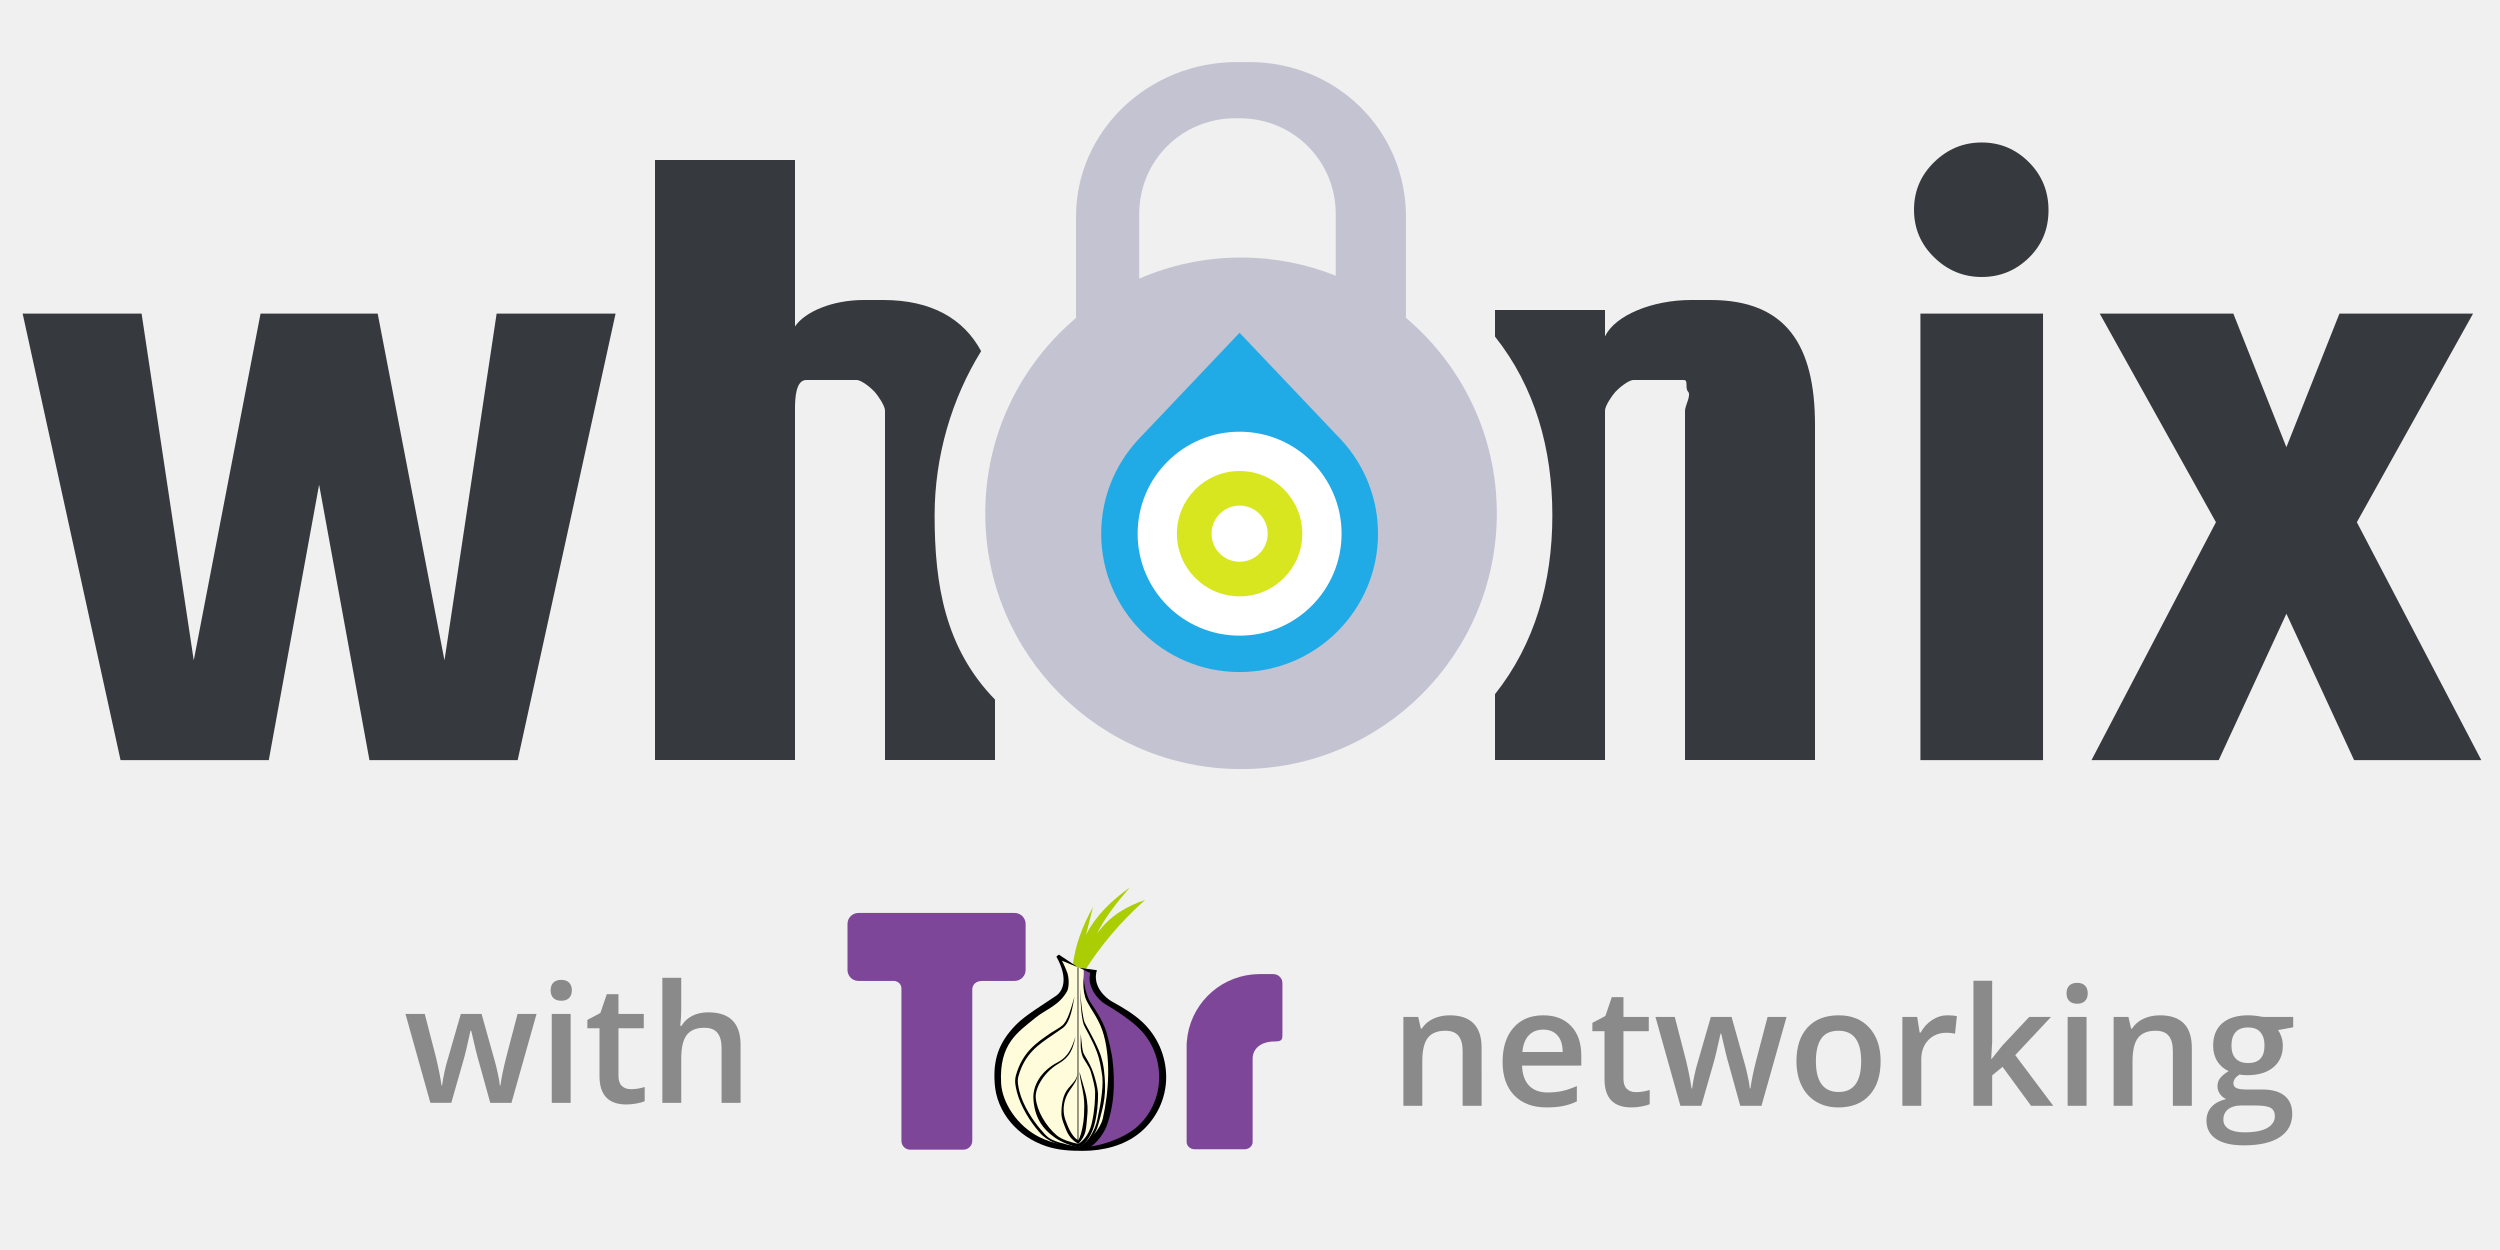
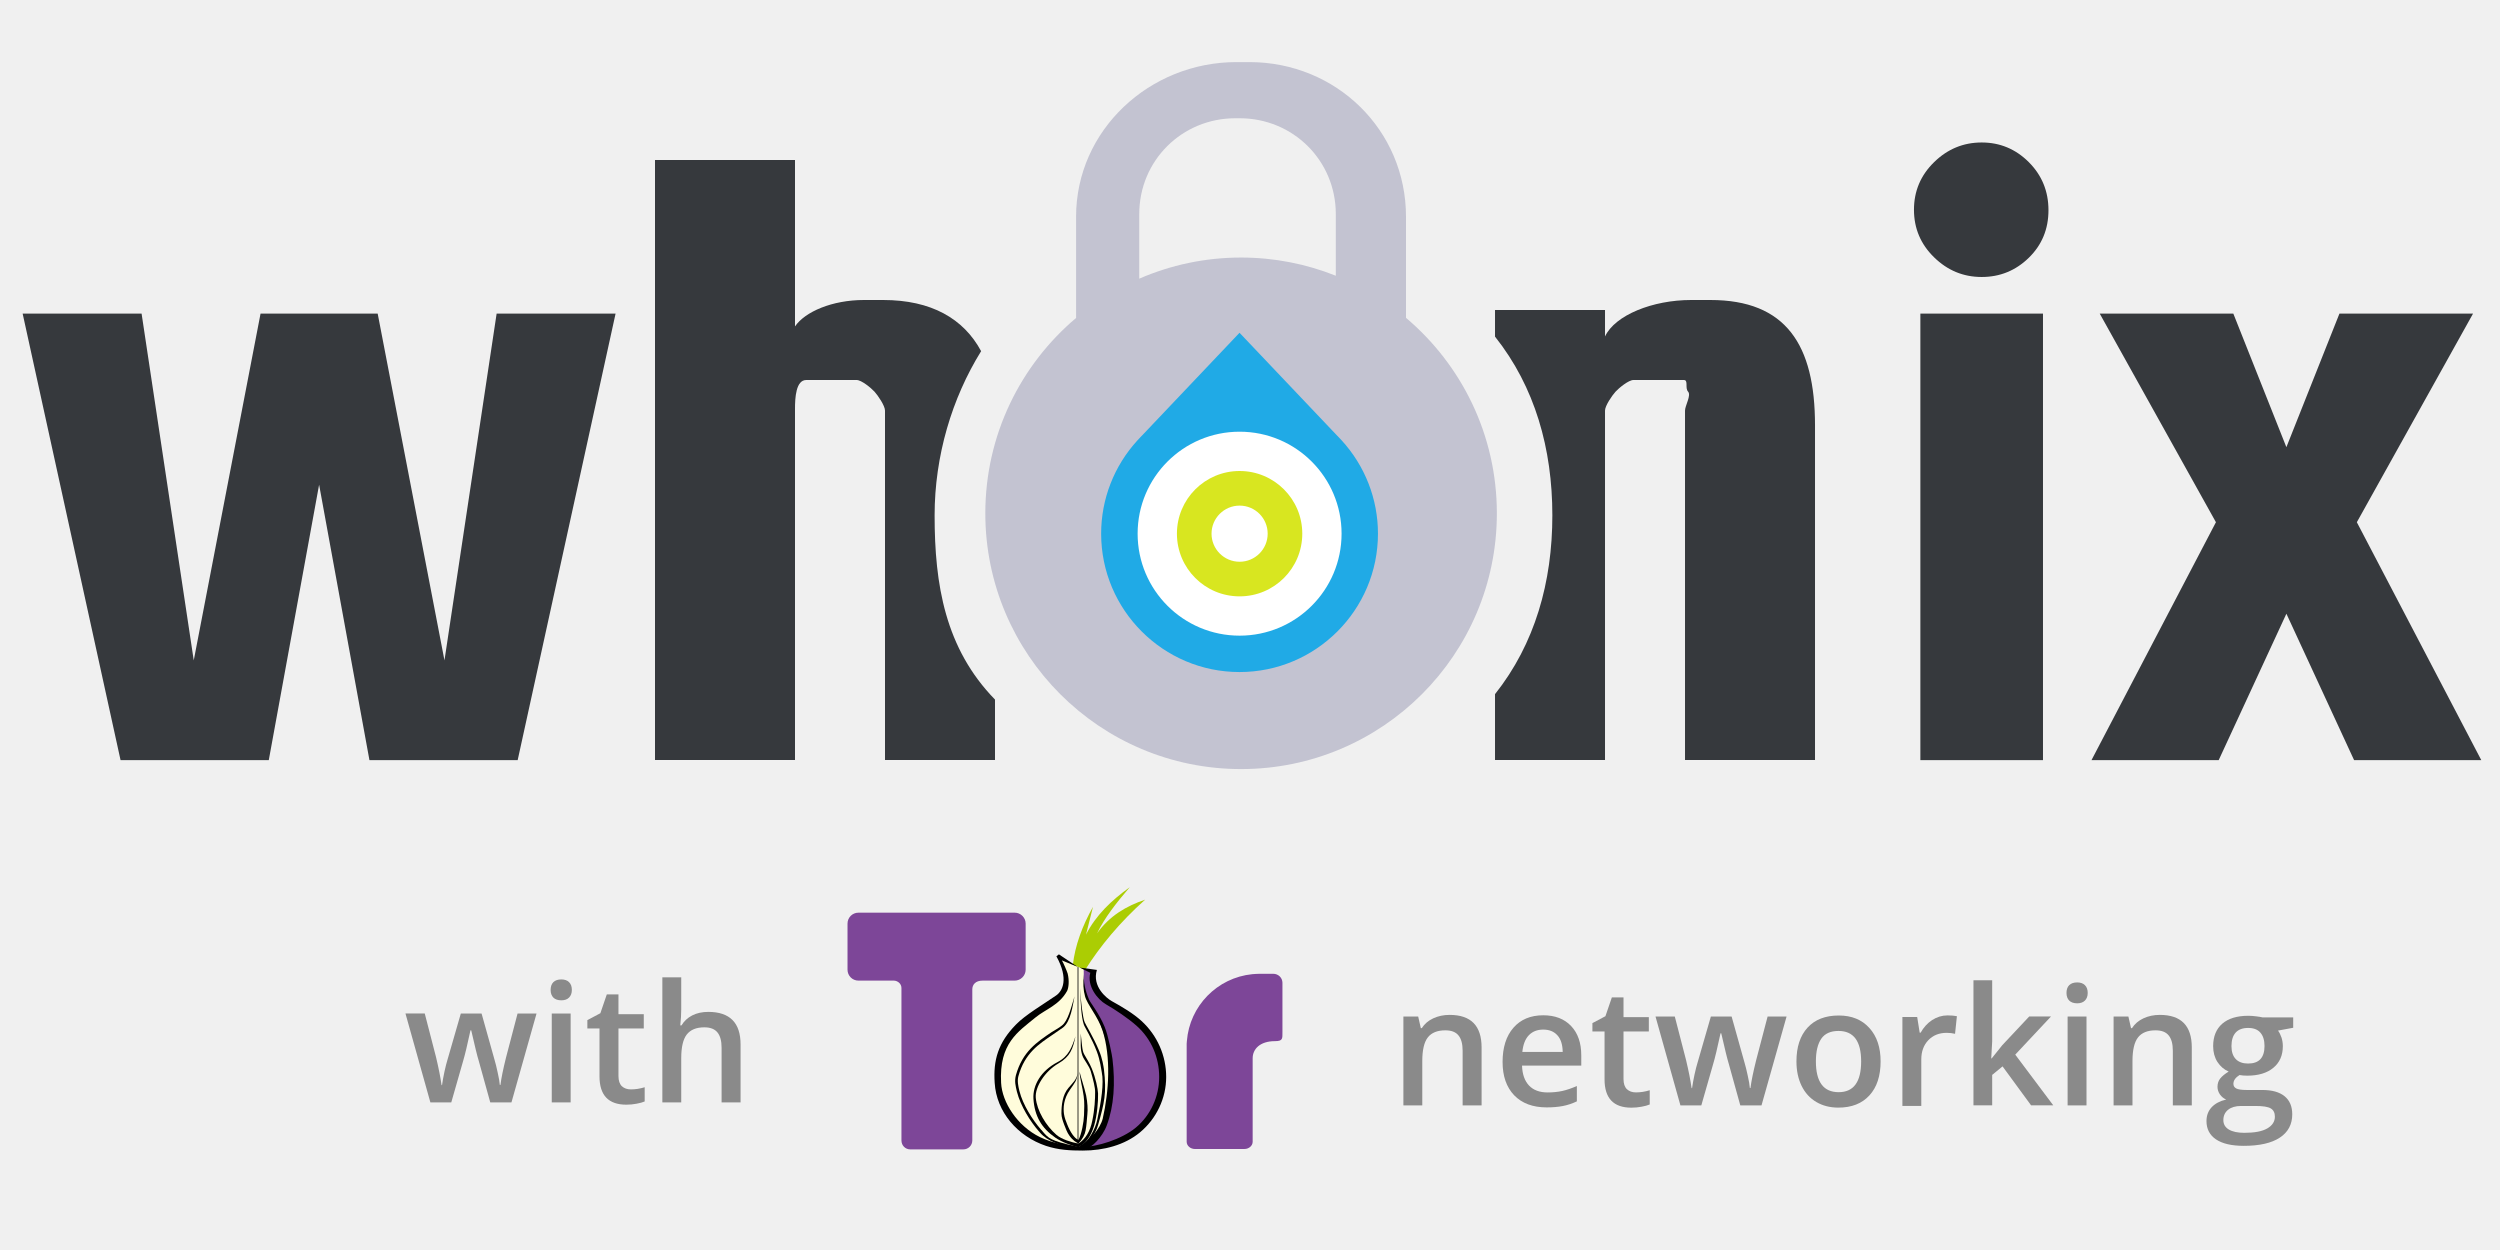
- <svg xmlns="http://www.w3.org/2000/svg" version="1.1" x="0px" y="0px" width="250px" height="125px" viewBox="0 0 250 125" enable-background="new 0 0 250 125" xml:space="preserve">
-   <g id="_x32_">
-     <g id="layer1" transform="translate(0,-927.3622)">
-       <g id="g6999" transform="matrix(0.4015656,0,0,0.4015656,-20.84986,1191.83)">
-         <g id="layer3" transform="matrix(0.3549554,0,0,0.3549554,230.211,-460.3734)">
-           <g id="layer5">
-             <path id="path2554-7" fill="#ABCD03" d="M264.512,77.979l-4.917,19.529       c6.965-13.793,18.027-24.172,30.729-33.323c-9.287,10.789-17.754,21.579-22.944,32.368       c8.741-12.292,20.486-19.12,33.733-23.627c-17.618,15.706-31.602,32.559-42.255,49.494l-8.467-3.687       C251.892,105.212,257,91.364,264.512,77.979z" />
-             <path id="path2534" fill="#FFFCDB" d="M241.901,115.143l16.116,6.686       c0,4.098-0.333,16.597,2.229,20.284c26.803,34.519,22.293,103.713-5.43,105.488c-42.217,0-58.317-28.679-58.317-55.038       c0-24.037,28.816-40.016,46.025-54.219C246.894,134.52,246.136,126.069,241.901,115.143z" />
-             <path id="path2536" fill="#7D4698" d="M258.021,121.588l5.808,2.963       c-0.546,3.823,0.273,12.292,4.096,14.476c16.936,10.516,32.914,21.988,39.197,33.46c22.398,40.426-15.706,77.846-48.62,74.295       c17.891-13.248,23.081-40.425,16.389-70.062c-2.731-11.609-6.966-22.125-14.478-34.007       C257.159,136.881,258.295,129.647,258.021,121.588z" />
-           </g>
-           <g id="layer4">
-             <path id="path2538" d="M255.225,120.59l12.018,1.639       c-3.551,11.745,6.966,19.939,10.38,21.852c7.648,4.234,15.023,8.604,20.896,13.93c11.063,10.106,17.345,24.31,17.345,39.333       c0,14.886-6.829,29.226-18.301,38.786c-10.789,9.014-25.675,12.838-40.152,12.838c-9.014,0-17.072-0.409-25.812-3.278       c-19.939-6.692-34.826-23.763-36.055-44.25c-1.093-15.979,2.458-28.134,14.887-40.835c6.418-6.692,19.393-14.34,28.271-20.486       c4.371-3.005,9.014-11.473,0.136-27.451l1.776-1.366l13.157,8.812l-11.108-4.578c0.956,1.366,3.551,7.512,4.098,9.287       c1.229,5.053,0.683,9.971-0.41,12.155c-5.599,10.107-15.159,12.838-22.124,18.574c-12.292,10.106-25.676,18.164-24.174,45.888       c0.683,13.657,11.336,30.319,27.314,38.104c9.014,4.371,19.394,6.146,29.91,6.692c9.423,0.41,27.451-5.19,37.284-13.384       c10.516-8.74,16.389-21.988,16.389-35.508c0-13.658-5.463-26.632-15.706-35.783c-5.873-5.326-15.569-11.745-21.578-15.16       c-6.009-3.414-13.521-12.974-11.063-22.124L255.225,120.59z" />
-             <path id="path2540" d="M251.538,140.803c-1.229,6.283-2.595,17.618-8.058,21.852       c-2.322,1.638-4.644,3.278-7.102,4.916c-9.833,6.693-19.667,12.974-24.173,29.09c-0.956,3.415-0.136,7.102,0.684,10.516       c2.458,9.833,9.423,20.486,14.886,26.769c0,0.273,1.093,0.956,1.093,1.229c4.507,5.327,5.873,6.829,22.944,10.652l-0.41,1.913       c-10.243-2.731-18.71-5.189-24.037-11.336c0-0.136-0.956-1.093-0.956-1.093c-5.736-6.556-12.702-17.481-15.296-27.724       c-0.956-4.098-1.775-7.238-0.683-11.473c4.643-16.661,14.75-23.217,24.993-30.182c2.322-1.502,5.053-2.869,7.238-4.644       C246.894,158.148,249.215,148.587,251.538,140.803z" />
-             <path id="path2542" d="M255.906,166.751c0.137,7.102-0.556,10.665,1.219,15.719       c1.092,3.004,4.782,7.102,5.875,11.063c1.502,5.327,3.138,11.199,3,14.75c0,4.098-0.256,11.742-2.031,19.937       c-1.354,6.771-4.473,12.582-9.719,15.875c-5.373-1.106-11.682-2.995-15.406-6.188c-7.238-6.282-13.649-16.787-14.469-25.938       c-0.682-7.511,6.273-18.589,15.969-24.188c8.194-4.78,10.1-10.228,11.875-18.969c-2.458,7.648-4.766,14.059-12.688,18.156       c-11.472,6.009-17.359,16.096-16.813,25.656c0.819,12.291,5.742,20.62,15.438,27.313c4.097,2.868,11.751,5.899,16.531,6.719       v-0.625c3.625-0.679,8.318-6.633,10.656-14.688c2.049-7.238,2.857-16.502,2.719-22.375c-0.137-3.414-1.643-10.808-4.375-17.5       c-1.502-3.687-3.81-7.374-5.313-9.969C256.737,178.904,256.726,173.306,255.906,166.751z" />
-             <path id="path2544" d="M255.093,193.532c0.136,4.78,2.056,10.905,2.875,17.188       c0.684,4.644,0.387,9.308,0.25,13.406c-0.135,4.743-1.715,13.242-3.875,17.375c-2.037-0.934-2.833-1.999-4.156-3.719       c-1.638-2.322-2.751-4.644-3.844-7.375c-0.819-2.049-1.777-4.394-2.188-7.125c-0.546-4.097-0.393-10.507,4.25-17.062       c3.551-5.19,4.365-5.585,5.594-11.594c-1.64,5.326-2.863,5.869-6.688,10.375c-4.233,4.917-4.938,12.159-4.938,18.031       c0,2.459,0.98,5.187,1.938,7.781c1.092,2.732,2.029,5.452,3.531,7.5c2.258,3.321,5.148,5.209,6.563,5.563       c0.009,0.002,0.022-0.002,0.031,0c0.03,0.007,0.065,0.025,0.094,0.031v-0.156c2.65-2.954,4.244-5.889,4.781-8.844       c0.683-3.551,0.84-7.11,1.25-11.344c0.409-3.551,0.112-8.334-0.844-13.25C258.353,204.167,256.049,197.901,255.093,193.532       L255.093,193.532z" />
-             <path id="path2550" d="M255.498,135.067c0.137,7.101,0.683,20.35,2.595,25.539       c0.546,1.775,5.599,9.56,9.149,18.983c2.459,6.556,3.005,12.565,3.415,14.34c1.639,7.785-0.41,20.896-3.142,33.324       c-1.365,6.692-6.009,15.023-11.335,18.301l-1.092,1.912c3.005-0.137,10.379-7.375,12.974-16.389       c4.371-15.296,6.146-22.398,4.098-39.333c-0.273-1.64-0.956-7.238-3.551-13.248c-3.824-9.151-9.287-17.891-9.969-19.667       C257.41,155.962,255.771,143.534,255.498,135.067z" />
-             <path id="path2552" d="M258.061,125.354c-0.405,7.298-0.514,9.986,0.852,15.312       c1.502,5.873,9.151,14.34,12.292,24.037c6.009,18.574,4.507,42.884,0.136,61.867c-1.638,6.691-9.424,16.389-17.208,19.529       l5.736,1.366c3.141-0.137,11.198-7.648,14.34-16.252c5.052-13.521,6.009-29.636,3.96-46.571       c-0.137-1.639-2.869-16.252-5.463-22.398c-3.688-9.15-10.244-17.345-10.926-19.119       C260.551,140.12,257.853,133.881,258.061,125.354z" />
-             <rect id="rect2556" x="253.719" y="120.218" width="0.55" height="126.019" />
-           </g>
+ <svg xmlns="http://www.w3.org/2000/svg" enable-background="new 0 0 250 125" version="1.1" viewBox="0 0 250 125" xml:space="preserve">
+   <g>
+     <g transform="translate(0 -927.36)">
+       <g transform="matrix(.40157 0 0 .40157 -20.85 1191.8)">
+         <g transform="matrix(.35496 0 0 .35496 230.21 -460.37)">
+           <path d="m264.51 77.979-4.917 19.529c6.965-13.793 18.027-24.172 30.729-33.323-9.287 10.789-17.754 21.579-22.944 32.368 8.741-12.292 20.486-19.12 33.733-23.627-17.618 15.706-31.602 32.559-42.255 49.494l-8.467-3.687c1.501-13.521 6.609-27.369 14.121-40.754z" fill="#ABCD03" />
+           <path d="m241.9 115.14 16.116 6.686c0 4.098-0.333 16.597 2.229 20.284 26.803 34.519 22.293 103.71-5.43 105.49-42.217 0-58.317-28.679-58.317-55.038 0-24.037 28.816-40.016 46.025-54.219 4.37-3.824 3.612-12.275-0.623-23.201z" fill="#FFFCDB" />
+           <path d="m258.02 121.59 5.808 2.963c-0.546 3.823 0.273 12.292 4.096 14.476 16.936 10.516 32.914 21.988 39.197 33.46 22.398 40.426-15.706 77.846-48.62 74.295 17.891-13.248 23.081-40.425 16.389-70.062-2.731-11.609-6.966-22.125-14.478-34.007-3.254-5.832-2.118-13.066-2.392-21.125z" fill="#7D4698" />
+           <path d="m255.22 120.59 12.018 1.639c-3.551 11.745 6.966 19.939 10.38 21.852 7.648 4.234 15.023 8.604 20.896 13.93 11.063 10.106 17.345 24.31 17.345 39.333 0 14.886-6.829 29.226-18.301 38.786-10.789 9.014-25.675 12.838-40.152 12.838-9.014 0-17.072-0.409-25.812-3.278-19.939-6.692-34.826-23.763-36.055-44.25-1.093-15.979 2.458-28.134 14.887-40.835 6.418-6.692 19.393-14.34 28.271-20.486 4.371-3.005 9.014-11.473 0.136-27.451l1.776-1.366 13.157 8.812-11.108-4.578c0.956 1.366 3.551 7.512 4.098 9.287 1.229 5.053 0.683 9.971-0.41 12.155-5.599 10.107-15.159 12.838-22.124 18.574-12.292 10.106-25.676 18.164-24.174 45.888 0.683 13.657 11.336 30.319 27.314 38.104 9.014 4.371 19.394 6.146 29.91 6.692 9.423 0.41 27.451-5.19 37.284-13.384 10.516-8.74 16.389-21.988 16.389-35.508 0-13.658-5.463-26.632-15.706-35.783-5.873-5.326-15.569-11.745-21.578-15.16-6.009-3.414-13.521-12.974-11.063-22.124l-7.378-3.687z" />
+           <path d="m251.54 140.8c-1.229 6.283-2.595 17.618-8.058 21.852-2.322 1.638-4.644 3.278-7.102 4.916-9.833 6.693-19.667 12.974-24.173 29.09-0.956 3.415-0.136 7.102 0.684 10.516 2.458 9.833 9.423 20.486 14.886 26.769 0 0.273 1.093 0.956 1.093 1.229 4.507 5.327 5.873 6.829 22.944 10.652l-0.41 1.913c-10.243-2.731-18.71-5.189-24.037-11.336 0-0.136-0.956-1.093-0.956-1.093-5.736-6.556-12.702-17.481-15.296-27.724-0.956-4.098-1.775-7.238-0.683-11.473 4.643-16.661 14.75-23.217 24.993-30.182 2.322-1.502 5.053-2.869 7.238-4.644 4.233-3.14 6.554-12.701 8.877-20.485z" />
+           <path d="m255.91 166.75c0.137 7.102-0.556 10.665 1.219 15.719 1.092 3.004 4.782 7.102 5.875 11.063 1.502 5.327 3.138 11.199 3 14.75 0 4.098-0.256 11.742-2.031 19.937-1.354 6.771-4.473 12.582-9.719 15.875-5.373-1.106-11.682-2.995-15.406-6.188-7.238-6.282-13.649-16.787-14.469-25.938-0.682-7.511 6.273-18.589 15.969-24.188 8.194-4.78 10.1-10.228 11.875-18.969-2.458 7.648-4.766 14.059-12.688 18.156-11.472 6.009-17.359 16.096-16.813 25.656 0.819 12.291 5.742 20.62 15.438 27.313 4.097 2.868 11.751 5.899 16.531 6.719v-0.625c3.625-0.679 8.318-6.633 10.656-14.688 2.049-7.238 2.857-16.502 2.719-22.375-0.137-3.414-1.643-10.808-4.375-17.5-1.502-3.687-3.81-7.374-5.313-9.969-1.637-2.595-1.648-8.193-2.468-14.748z" />
+           <path d="m255.09 193.53c0.136 4.78 2.056 10.905 2.875 17.188 0.684 4.644 0.387 9.308 0.25 13.406-0.135 4.743-1.715 13.242-3.875 17.375-2.037-0.934-2.833-1.999-4.156-3.719-1.638-2.322-2.751-4.644-3.844-7.375-0.819-2.049-1.777-4.394-2.188-7.125-0.546-4.097-0.393-10.507 4.25-17.062 3.551-5.19 4.365-5.585 5.594-11.594-1.64 5.326-2.863 5.869-6.688 10.375-4.233 4.917-4.938 12.159-4.938 18.031 0 2.459 0.98 5.187 1.938 7.781 1.092 2.732 2.029 5.452 3.531 7.5 2.258 3.321 5.148 5.209 6.563 5.563 9e-3 2e-3 0.022-2e-3 0.031 0 0.03 7e-3 0.065 0.025 0.094 0.031v-0.156c2.65-2.954 4.244-5.889 4.781-8.844 0.683-3.551 0.84-7.11 1.25-11.344 0.409-3.551 0.112-8.334-0.844-13.25-1.364-6.146-3.668-12.412-4.624-16.781z" />
+           <path d="m255.5 135.07c0.137 7.101 0.683 20.35 2.595 25.539 0.546 1.775 5.599 9.56 9.149 18.983 2.459 6.556 3.005 12.565 3.415 14.34 1.639 7.785-0.41 20.896-3.142 33.324-1.365 6.692-6.009 15.023-11.335 18.301l-1.092 1.912c3.005-0.137 10.379-7.375 12.974-16.389 4.371-15.296 6.146-22.398 4.098-39.333-0.273-1.64-0.956-7.238-3.551-13.248-3.824-9.151-9.287-17.891-9.969-19.667-1.23-2.867-2.869-15.295-3.142-23.762z" />
+           <path d="m258.06 125.35c-0.405 7.298-0.514 9.986 0.852 15.312 1.502 5.873 9.151 14.34 12.292 24.037 6.009 18.574 4.507 42.884 0.136 61.867-1.638 6.691-9.424 16.389-17.208 19.529l5.736 1.366c3.141-0.137 11.198-7.648 14.34-16.252 5.052-13.521 6.009-29.636 3.96-46.571-0.137-1.639-2.869-16.252-5.463-22.398-3.688-9.15-10.244-17.345-10.926-19.119-1.229-3.005-3.927-9.244-3.719-17.771z" />
+           <rect x="253.72" y="120.22" width=".55" height="126.02" />
        </g>
-         <path id="path2528" fill="#7D4698" d="M265.686-431.24h38.927c1.454,0,2.714,1.212,2.714,2.715     v11.489c0,1.503-1.26,2.715-2.714,2.715h-7.999c-1.794,0-2.57,1.018-2.57,2.181v37.618c0,1.26-1.018,2.23-2.23,2.23h-13.234     c-1.212,0-2.182-0.969-2.182-2.23v-37.957c0-1.164-1.067-1.842-1.891-1.842h-8.823c-1.503,0-2.715-1.212-2.715-2.715v-11.489     C262.971-430.028,264.183-431.24,265.686-431.24z" />
-         <path id="path2532" fill="#7D4698" d="M365.558-416.018h0.048h3.393     c1.26,0,2.278,1.018,2.278,2.23v12.313c0,1.6,0.097,2.23-1.842,2.23c-3.83,0-5.575,2.036-5.575,4.266v20.796     c0,0.97-0.921,1.794-2.036,1.794h-12.362c-1.115,0-2.036-0.824-2.036-1.794v-23.705c-0.013-0.417-0.005-1.032,0.049-1.357     c0.679-8.775,7.563-15.795,16.288-16.676C364.056-415.951,365.091-416.018,365.558-416.018L365.558-416.018z" />
+         <path d="m265.69-431.24h38.927c1.454 0 2.714 1.212 2.714 2.715v11.489c0 1.503-1.26 2.715-2.714 2.715h-7.999c-1.794 0-2.57 1.018-2.57 2.181v37.618c0 1.26-1.018 2.23-2.23 2.23h-13.234c-1.212 0-2.182-0.969-2.182-2.23v-37.957c0-1.164-1.067-1.842-1.891-1.842h-8.823c-1.503 0-2.715-1.212-2.715-2.715v-11.489c2e-3 -1.503 1.214-2.715 2.717-2.715z" fill="#7D4698" />
+         <path d="m365.56-416.02h3.441c1.26 0 2.278 1.018 2.278 2.23v12.313c0 1.6 0.097 2.23-1.842 2.23-3.83 0-5.575 2.036-5.575 4.266v20.796c0 0.97-0.921 1.794-2.036 1.794h-12.362c-1.115 0-2.036-0.824-2.036-1.794v-23.705c-0.013-0.417-5e-3 -1.032 0.049-1.357 0.679-8.775 7.563-15.795 16.288-16.676 0.293-0.03 1.328-0.097 1.795-0.097z" fill="#7D4698" />
      </g>
-       <g id="text6745-6-5">
-         <path id="path4179" fill="#8A8A8A" d="M148.161,1037.944h-1.897v-5.466c0-0.686-0.139-1.198-0.418-1.535     c-0.273-0.338-0.71-0.506-1.31-0.506c-0.798,0-1.383,0.236-1.752,0.707c-0.37,0.472-0.555,1.262-0.555,2.371v4.429h-1.889v-8.89     h1.479l0.265,1.166h0.096c0.268-0.423,0.648-0.75,1.141-0.981c0.493-0.23,1.04-0.346,1.64-0.346c2.133,0,3.199,1.085,3.199,3.255     L148.161,1037.944L148.161,1037.944z" />
-         <path id="path4181" fill="#8A8A8A" d="M154.671,1038.105c-1.383,0-2.465-0.402-3.247-1.206c-0.777-0.809-1.165-1.921-1.165-3.336     c0-1.452,0.362-2.594,1.085-3.424s1.717-1.246,2.982-1.246c1.174,0,2.101,0.356,2.781,1.069c0.681,0.713,1.021,1.693,1.021,2.942     v1.021h-5.924c0.027,0.863,0.26,1.527,0.699,1.993c0.439,0.461,1.058,0.691,1.857,0.691c0.525,0,1.013-0.048,1.463-0.145     c0.455-0.102,0.943-0.268,1.463-0.498v1.535c-0.461,0.22-0.927,0.375-1.399,0.466S155.277,1038.104,154.671,1038.105     L154.671,1038.105z M154.326,1030.324c-0.6,0-1.082,0.19-1.447,0.571c-0.359,0.38-0.573,0.935-0.643,1.664h4.035     c-0.011-0.734-0.188-1.289-0.531-1.664C155.398,1030.514,154.926,1030.324,154.326,1030.324L154.326,1030.324z" />
-         <path id="path4183" fill="#8A8A8A" d="M163.586,1036.577c0.461,0,0.922-0.072,1.383-0.217v1.423     c-0.209,0.091-0.48,0.166-0.812,0.225c-0.327,0.064-0.667,0.096-1.021,0.096c-1.79,0-2.685-0.943-2.685-2.829v-4.791h-1.214     v-0.836l1.302-0.691l0.643-1.881h1.165v1.977h2.532v1.431h-2.532v4.758c0,0.456,0.113,0.793,0.338,1.013     C162.916,1036.47,163.216,1036.577,163.586,1036.577L163.586,1036.577z" />
-         <path id="path4185" fill="#8A8A8A" d="M174.027,1037.944l-1.149-4.147c-0.139-0.439-0.391-1.46-0.756-3.062h-0.072     c-0.311,1.447-0.557,2.473-0.739,3.078l-1.182,4.131h-2.09l-2.492-8.89h1.929l1.133,4.381c0.257,1.082,0.439,2.01,0.547,2.781     h0.048c0.054-0.391,0.134-0.839,0.241-1.342c0.113-0.509,0.209-0.89,0.289-1.141l1.35-4.678h2.074l1.31,4.678     c0.08,0.263,0.18,0.664,0.297,1.206c0.123,0.541,0.196,0.962,0.217,1.262h0.064c0.08-0.659,0.268-1.581,0.563-2.765l1.149-4.381     h1.897l-2.508,8.89H174.027L174.027,1037.944z" />
-         <path id="path4187" fill="#8A8A8A" d="M188.061,1033.483c0,1.452-0.372,2.586-1.117,3.4c-0.745,0.815-1.782,1.222-3.111,1.222     c-0.831,0-1.565-0.188-2.202-0.563c-0.638-0.375-1.128-0.914-1.471-1.616c-0.343-0.702-0.514-1.516-0.514-2.443     c0-1.441,0.37-2.567,1.109-3.376c0.739-0.809,1.782-1.214,3.127-1.214c1.286,0,2.304,0.415,3.054,1.246     C187.686,1030.964,188.061,1032.079,188.061,1033.483L188.061,1033.483z M181.59,1033.483c0,2.052,0.758,3.078,2.275,3.078     c1.5,0,2.251-1.026,2.251-3.078c0-2.031-0.756-3.046-2.267-3.046c-0.793,0-1.369,0.263-1.728,0.788     C181.767,1031.749,181.59,1032.502,181.59,1033.483z" />
-         <path id="path4189" fill="#8A8A8A" d="M194.748,1028.893c0.38,0,0.694,0.027,0.94,0.08l-0.185,1.76     c-0.268-0.064-0.547-0.096-0.836-0.096c-0.756,0-1.369,0.246-1.841,0.74c-0.466,0.493-0.699,1.133-0.699,1.921v4.646h-1.889     v-8.89h1.479l0.249,1.567h0.096c0.295-0.53,0.678-0.951,1.149-1.262C193.69,1029.049,194.202,1028.893,194.748,1028.893     L194.748,1028.893z" />
-         <path id="path4191" fill="#8A8A8A" d="M199.169,1033.25l1.069-1.334l2.685-2.861h2.178l-3.577,3.818l3.802,5.072h-2.218     l-2.853-3.898l-1.037,0.852v3.046h-1.873v-12.507h1.873v6.101l-0.096,1.712H199.169L199.169,1033.25z" />
-         <path id="path4193" fill="#8A8A8A" d="M208.654,1037.944h-1.889v-8.89h1.889V1037.944z M206.653,1026.699     c0-0.338,0.091-0.597,0.273-0.78c0.188-0.182,0.453-0.273,0.796-0.273c0.332,0,0.589,0.091,0.772,0.273     c0.188,0.182,0.281,0.442,0.281,0.78c0,0.322-0.094,0.576-0.281,0.764c-0.182,0.182-0.439,0.273-0.772,0.273     c-0.343,0-0.608-0.091-0.796-0.273C206.744,1027.275,206.653,1027.02,206.653,1026.699z" />
-         <path id="path4195" fill="#8A8A8A" d="M219.184,1037.944h-1.897v-5.466c0-0.686-0.139-1.198-0.418-1.535     c-0.273-0.338-0.71-0.506-1.31-0.506c-0.798,0-1.383,0.236-1.752,0.707c-0.37,0.472-0.555,1.262-0.555,2.371v4.429h-1.889v-8.89     h1.479l0.265,1.166h0.096c0.268-0.423,0.648-0.75,1.141-0.981c0.493-0.23,1.04-0.346,1.64-0.346c2.133,0,3.199,1.085,3.199,3.255     L219.184,1037.944L219.184,1037.944z" />
-         <path id="path4197" fill="#8A8A8A" d="M229.319,1029.054v1.037l-1.519,0.281c0.139,0.188,0.255,0.418,0.346,0.691     c0.091,0.273,0.137,0.563,0.137,0.868c0,0.916-0.316,1.637-0.948,2.162c-0.632,0.525-1.503,0.788-2.612,0.788     c-0.284,0-0.541-0.021-0.772-0.064c-0.407,0.252-0.611,0.547-0.611,0.884c0,0.204,0.094,0.356,0.281,0.458     c0.193,0.102,0.544,0.153,1.053,0.153h1.551c0.981,0,1.725,0.209,2.235,0.627s0.764,1.021,0.764,1.808     c0,1.007-0.415,1.784-1.246,2.331c-0.831,0.547-2.031,0.82-3.601,0.82c-1.211,0-2.135-0.214-2.773-0.643     c-0.638-0.429-0.956-1.04-0.957-1.833c0-0.547,0.171-1.007,0.514-1.382c0.348-0.37,0.833-0.627,1.455-0.772     c-0.252-0.107-0.461-0.279-0.627-0.515c-0.161-0.241-0.241-0.493-0.241-0.755c0-0.332,0.094-0.614,0.281-0.844     c0.188-0.23,0.466-0.458,0.836-0.683c-0.461-0.198-0.836-0.52-1.125-0.965c-0.284-0.45-0.426-0.975-0.426-1.575     c0-0.965,0.303-1.712,0.908-2.243c0.611-0.53,1.479-0.796,2.604-0.796c0.252,0,0.514,0.019,0.788,0.056     c0.279,0.032,0.488,0.067,0.627,0.104L229.319,1029.054L229.319,1029.054z M222.335,1039.326c0,0.407,0.182,0.721,0.547,0.94     c0.37,0.22,0.887,0.33,1.551,0.33c1.029,0,1.795-0.147,2.299-0.442c0.504-0.295,0.756-0.686,0.756-1.174     c0-0.386-0.139-0.662-0.418-0.828c-0.273-0.161-0.785-0.241-1.535-0.241h-1.431c-0.541,0-0.973,0.126-1.294,0.378     C222.493,1038.547,222.335,1038.892,222.335,1039.326z M223.146,1031.932c0,0.557,0.142,0.986,0.426,1.286     c0.289,0.3,0.702,0.45,1.238,0.45c1.093,0,1.64-0.584,1.64-1.752c0-0.579-0.137-1.023-0.41-1.334     c-0.268-0.316-0.678-0.474-1.23-0.474c-0.547,0-0.962,0.155-1.246,0.466C223.286,1030.884,223.146,1031.337,223.146,1031.932     L223.146,1031.932z" />
+       <g fill="#8A8A8A">
+         <path d="m148.16 1037.9h-1.897v-5.466c0-0.686-0.139-1.198-0.418-1.535-0.273-0.338-0.71-0.506-1.31-0.506-0.798 0-1.383 0.236-1.752 0.707-0.37 0.472-0.555 1.262-0.555 2.371v4.429h-1.889v-8.89h1.479l0.265 1.166h0.096c0.268-0.423 0.648-0.75 1.141-0.981 0.493-0.23 1.04-0.346 1.64-0.346 2.133 0 3.199 1.085 3.199 3.255l1e-3 5.796z" />
+         <path d="m154.67 1038.1c-1.383 0-2.465-0.402-3.247-1.206-0.777-0.809-1.165-1.921-1.165-3.336 0-1.452 0.362-2.594 1.085-3.424s1.717-1.246 2.982-1.246c1.174 0 2.101 0.356 2.781 1.069 0.681 0.713 1.021 1.693 1.021 2.942v1.021h-5.924c0.027 0.863 0.26 1.527 0.699 1.993 0.439 0.461 1.058 0.691 1.857 0.691 0.525 0 1.013-0.048 1.463-0.145 0.455-0.102 0.943-0.268 1.463-0.498v1.535c-0.461 0.22-0.927 0.375-1.399 0.466s-1.01 0.137-1.616 0.138zm-0.345-7.781c-0.6 0-1.082 0.19-1.447 0.571-0.359 0.38-0.573 0.935-0.643 1.664h4.035c-0.011-0.734-0.188-1.289-0.531-1.664-0.342-0.381-0.814-0.571-1.414-0.571z" />
+         <path d="m163.59 1036.6c0.461 0 0.922-0.072 1.383-0.217v1.423c-0.209 0.091-0.48 0.166-0.812 0.225-0.327 0.064-0.667 0.096-1.021 0.096-1.79 0-2.685-0.943-2.685-2.829v-4.791h-1.214v-0.836l1.302-0.691 0.643-1.881h1.165v1.977h2.532v1.431h-2.532v4.758c0 0.456 0.113 0.793 0.338 1.013 0.231 0.215 0.531 0.322 0.901 0.322z" />
+         <path d="m174.03 1037.9-1.149-4.147c-0.139-0.439-0.391-1.46-0.756-3.062h-0.072c-0.311 1.447-0.557 2.473-0.739 3.078l-1.182 4.131h-2.09l-2.492-8.89h1.929l1.133 4.381c0.257 1.082 0.439 2.01 0.547 2.781h0.048c0.054-0.391 0.134-0.839 0.241-1.342 0.113-0.509 0.209-0.89 0.289-1.141l1.35-4.678h2.074l1.31 4.678c0.08 0.263 0.18 0.664 0.297 1.206 0.123 0.541 0.196 0.962 0.217 1.262h0.064c0.08-0.659 0.268-1.581 0.563-2.765l1.149-4.381h1.897l-2.508 8.89h-2.12v-1e-3z" />
+         <path d="m188.06 1033.5c0 1.452-0.372 2.586-1.117 3.4-0.745 0.815-1.782 1.222-3.111 1.222-0.831 0-1.565-0.188-2.202-0.563-0.638-0.375-1.128-0.914-1.471-1.616s-0.514-1.516-0.514-2.443c0-1.441 0.37-2.567 1.109-3.376s1.782-1.214 3.127-1.214c1.286 0 2.304 0.415 3.054 1.246 0.75 0.825 1.125 1.94 1.125 3.344zm-6.471 0c0 2.052 0.758 3.078 2.275 3.078 1.5 0 2.251-1.026 2.251-3.078 0-2.031-0.756-3.046-2.267-3.046-0.793 0-1.369 0.263-1.728 0.788-0.354 0.524-0.531 1.277-0.531 2.258z" />
+         <path d="m194.75 1028.9c0.38 0 0.694 0.027 0.94 0.08l-0.185 1.76c-0.268-0.064-0.547-0.096-0.836-0.096-0.756 0-1.369 0.246-1.841 0.74-0.466 0.493-0.699 1.133-0.699 1.921v4.646h-1.889v-8.89h1.479l0.249 1.567h0.096c0.295-0.53 0.678-0.951 1.149-1.262 0.479-0.31 0.991-0.466 1.537-0.466z" />
+         <path d="m199.17 1033.2 1.069-1.334 2.685-2.861h2.178l-3.577 3.818 3.802 5.072h-2.218l-2.853-3.898-1.037 0.852v3.046h-1.873v-12.507h1.873v6.101l-0.096 1.712h0.047v-1e-3z" />
+         <path d="m208.65 1037.9h-1.889v-8.89h1.889v8.89zm-2.001-11.245c0-0.338 0.091-0.597 0.273-0.78 0.188-0.182 0.453-0.273 0.796-0.273 0.332 0 0.589 0.091 0.772 0.273 0.188 0.182 0.281 0.442 0.281 0.78 0 0.322-0.094 0.576-0.281 0.764-0.182 0.182-0.439 0.273-0.772 0.273-0.343 0-0.608-0.091-0.796-0.273-0.182-0.188-0.273-0.443-0.273-0.764z" />
+         <path d="m219.18 1037.9h-1.897v-5.466c0-0.686-0.139-1.198-0.418-1.535-0.273-0.338-0.71-0.506-1.31-0.506-0.798 0-1.383 0.236-1.752 0.707-0.37 0.472-0.555 1.262-0.555 2.371v4.429h-1.889v-8.89h1.479l0.265 1.166h0.096c0.268-0.423 0.648-0.75 1.141-0.981 0.493-0.23 1.04-0.346 1.64-0.346 2.133 0 3.199 1.085 3.199 3.255l1e-3 5.796z" />
+         <path d="m229.32 1029.1v1.037l-1.519 0.281c0.139 0.188 0.255 0.418 0.346 0.691s0.137 0.563 0.137 0.868c0 0.916-0.316 1.637-0.948 2.162s-1.503 0.788-2.612 0.788c-0.284 0-0.541-0.021-0.772-0.064-0.407 0.252-0.611 0.547-0.611 0.884 0 0.204 0.094 0.356 0.281 0.458 0.193 0.102 0.544 0.153 1.053 0.153h1.551c0.981 0 1.725 0.209 2.235 0.627s0.764 1.021 0.764 1.808c0 1.007-0.415 1.784-1.246 2.331s-2.031 0.82-3.601 0.82c-1.211 0-2.135-0.214-2.773-0.643s-0.956-1.04-0.957-1.833c0-0.547 0.171-1.007 0.514-1.382 0.348-0.37 0.833-0.627 1.455-0.772-0.252-0.107-0.461-0.279-0.627-0.515-0.161-0.241-0.241-0.493-0.241-0.755 0-0.332 0.094-0.614 0.281-0.844 0.188-0.23 0.466-0.458 0.836-0.683-0.461-0.198-0.836-0.52-1.125-0.965-0.284-0.45-0.426-0.975-0.426-1.575 0-0.965 0.303-1.712 0.908-2.243 0.611-0.53 1.479-0.796 2.604-0.796 0.252 0 0.514 0.019 0.788 0.056 0.279 0.032 0.488 0.067 0.627 0.104l3.078 2e-3zm-6.984 10.272c0 0.407 0.182 0.721 0.547 0.94 0.37 0.22 0.887 0.33 1.551 0.33 1.029 0 1.795-0.147 2.299-0.442s0.756-0.686 0.756-1.174c0-0.386-0.139-0.662-0.418-0.828-0.273-0.161-0.785-0.241-1.535-0.241h-1.431c-0.541 0-0.973 0.126-1.294 0.378-0.317 0.258-0.475 0.603-0.475 1.037zm0.811-7.394c0 0.557 0.142 0.986 0.426 1.286 0.289 0.3 0.702 0.45 1.238 0.45 1.093 0 1.64-0.584 1.64-1.752 0-0.579-0.137-1.023-0.41-1.334-0.268-0.316-0.678-0.474-1.23-0.474-0.547 0-0.962 0.155-1.246 0.466-0.278 0.31-0.418 0.763-0.418 1.358z" />
      </g>
-       <g id="text6745-6-5-4">
-         <path id="path4200" fill="#8A8A8A" d="M49.026,1037.646l-1.149-4.147c-0.139-0.439-0.391-1.46-0.756-3.063h-0.072     c-0.311,1.447-0.557,2.473-0.739,3.078l-1.182,4.131h-2.09l-2.492-8.89h1.929l1.133,4.381c0.257,1.082,0.439,2.01,0.547,2.781     h0.048c0.054-0.391,0.134-0.839,0.241-1.342c0.113-0.509,0.209-0.89,0.289-1.141l1.35-4.678h2.074l1.31,4.678     c0.08,0.263,0.18,0.664,0.297,1.206c0.123,0.541,0.196,0.962,0.217,1.262h0.064c0.08-0.659,0.268-1.581,0.563-2.765l1.149-4.381     h1.897l-2.508,8.89L49.026,1037.646L49.026,1037.646z" />
-         <path id="path4202" fill="#8A8A8A" d="M57.064,1037.646h-1.889v-8.89h1.889V1037.646z M55.063,1026.401     c0-0.338,0.091-0.597,0.273-0.78c0.188-0.182,0.453-0.273,0.796-0.273c0.332,0,0.589,0.091,0.772,0.273     c0.188,0.182,0.281,0.442,0.281,0.78c0,0.322-0.094,0.576-0.281,0.764c-0.182,0.182-0.439,0.273-0.772,0.273     c-0.343,0-0.608-0.091-0.796-0.273C55.154,1026.977,55.063,1026.723,55.063,1026.401z" />
-         <path id="path4204" fill="#8A8A8A" d="M63.085,1036.28c0.461,0,0.922-0.072,1.383-0.217v1.423     c-0.209,0.091-0.48,0.166-0.812,0.225c-0.327,0.065-0.667,0.097-1.021,0.097c-1.79,0-2.685-0.943-2.685-2.829v-4.791h-1.214     v-0.836l1.302-0.691l0.643-1.881h1.165v1.977h2.532v1.431h-2.532v4.759c0,0.455,0.113,0.793,0.338,1.013     C62.415,1036.173,62.715,1036.28,63.085,1036.28L63.085,1036.28z" />
-         <path id="path4206" fill="#8A8A8A" d="M74.056,1037.646h-1.897v-5.466c0-0.686-0.139-1.198-0.418-1.535     c-0.273-0.338-0.71-0.506-1.31-0.506c-0.793,0-1.377,0.239-1.752,0.715c-0.37,0.472-0.555,1.265-0.555,2.379v4.413h-1.889     v-12.507h1.889v3.175c0,0.509-0.032,1.053-0.096,1.632h0.121c0.257-0.429,0.614-0.761,1.069-0.997     c0.461-0.236,0.997-0.354,1.608-0.354c2.154,0,3.231,1.085,3.231,3.255V1037.646z" />
+       <g fill="#8A8A8A">
+         <path d="m49.026 1037.6-1.149-4.147c-0.139-0.439-0.391-1.46-0.756-3.063h-0.072c-0.311 1.447-0.557 2.473-0.739 3.078l-1.182 4.131h-2.09l-2.492-8.89h1.929l1.133 4.381c0.257 1.082 0.439 2.01 0.547 2.781h0.048c0.054-0.391 0.134-0.839 0.241-1.342 0.113-0.509 0.209-0.89 0.289-1.141l1.35-4.678h2.074l1.31 4.678c0.08 0.263 0.18 0.664 0.297 1.206 0.123 0.541 0.196 0.962 0.217 1.262h0.064c0.08-0.659 0.268-1.581 0.563-2.765l1.149-4.381h1.897l-2.508 8.89h-2.12z" />
+         <path d="m57.064 1037.6h-1.889v-8.89h1.889v8.89zm-2.001-11.245c0-0.338 0.091-0.597 0.273-0.78 0.188-0.182 0.453-0.273 0.796-0.273 0.332 0 0.589 0.091 0.772 0.273 0.188 0.182 0.281 0.442 0.281 0.78 0 0.322-0.094 0.576-0.281 0.764-0.182 0.182-0.439 0.273-0.772 0.273-0.343 0-0.608-0.091-0.796-0.273-0.182-0.188-0.273-0.442-0.273-0.764z" />
+         <path d="m63.085 1036.3c0.461 0 0.922-0.072 1.383-0.217v1.423c-0.209 0.091-0.48 0.166-0.812 0.225-0.327 0.065-0.667 0.097-1.021 0.097-1.79 0-2.685-0.943-2.685-2.829v-4.791h-1.214v-0.836l1.302-0.691 0.643-1.881h1.165v1.977h2.532v1.431h-2.532v4.759c0 0.455 0.113 0.793 0.338 1.013 0.231 0.213 0.531 0.32 0.901 0.32z" />
+         <path d="m74.056 1037.6h-1.897v-5.466c0-0.686-0.139-1.198-0.418-1.535-0.273-0.338-0.71-0.506-1.31-0.506-0.793 0-1.377 0.239-1.752 0.715-0.37 0.472-0.555 1.265-0.555 2.379v4.413h-1.889v-12.507h1.889v3.175c0 0.509-0.032 1.053-0.096 1.632h0.121c0.257-0.429 0.614-0.761 1.069-0.997 0.461-0.236 0.997-0.354 1.608-0.354 2.154 0 3.231 1.085 3.231 3.255v5.796z" />
      </g>
    </g>
  </g>
-   <g id="_x31_">
-     <g>
-       <path fill="#36393D" d="M26.055,31.359h11.713l6.679,34.679l5.216-34.679h11.895l-9.791,44.654H36.944l-5.033-27.543    l-5.033,27.543H12.055L2.264,31.359h11.895l5.216,34.679L26.055,31.359z" />
-       <path fill="#36393D" d="M202.884,25.778c-1.312,1.281-2.882,1.921-4.713,1.921c-1.83,0-3.416-0.655-4.757-1.967    c-1.343-1.311-2.013-2.896-2.013-4.758c0-1.86,0.67-3.446,2.013-4.759c1.341-1.311,2.928-1.967,4.757-1.967    c1.83,0,3.401,0.657,4.713,1.967c1.311,1.313,1.967,2.914,1.967,4.804C204.851,22.911,204.195,24.497,202.884,25.778z     M192.041,76.013V31.359h12.262v44.654H192.041z" />
-       <path fill="#36393D" d="M228.641,61.372l-6.771,14.641h-12.72l12.444-23.791l-11.621-20.863h13.36l5.306,13.359l5.307-13.359    h13.36l-11.621,20.863l12.444,23.791h-12.719L228.641,61.372z" />
-       <path fill="#36393D" d="M171.034,30h-1.921c-3.844,0-7.612,1.512-8.612,3.647V31h-11v2.66c4,5.04,5.734,11.209,5.734,17.878    c0,6.669-1.734,12.838-5.734,17.878V76h11V41.059c0-0.488,0.722-1.53,1.058-1.896c0.335-0.366,1.301-1.163,1.79-1.163h5.032    c0.488,0,0.09,0.797,0.426,1.163c0.335,0.366-0.306,1.408-0.306,1.896V76h13V42.522C181.5,34.471,178.598,30,171.034,30z" />
-       <path fill="#36393D" d="M93.461,51.539c0-5.946,1.731-11.717,4.651-16.422C96.361,31.858,93.126,30,88.314,30h-1.921    c-3.173,0-5.893,1.176-6.893,2.64V16h-14v60h14V40.876c0-1.098,0.09-2.876,1.128-2.876h5.033c0.488,0,1.449,0.797,1.786,1.163    c0.334,0.366,1.053,1.408,1.053,1.896V76h11v-6.042C94.5,64.822,93.461,58.446,93.461,51.539z" />
-     </g>
-     <g>
-       <g>
-         <g>
-           <g>
-             <g>
-               <path fill="#C3C3D1" d="M140.595,31.786V21.673c0-8.674-6.983-15.463-15.655-15.463h-1.31        c-8.672,0-16.027,6.789-16.027,15.463v10.122c-5.549,4.692-9.076,11.7-9.076,19.536c0,14.126,11.451,25.577,25.577,25.577        c14.126,0,25.577-11.451,25.577-25.577C149.68,43.49,146.149,36.478,140.595,31.786z M113.921,21.402        c0-5.339,4.267-9.576,9.606-9.576h0.438c5.34,0,9.61,4.237,9.61,9.576v6.171c-2.93-1.169-6.124-1.819-9.472-1.819        c-3.62,0-7.062,0.756-10.183,2.113V21.402z" />
-             </g>
-           </g>
-           <g>
-             <g>
-               <path fill="#20AAE6" d="M134.144,44.009L134.144,44.009l-0.228-0.243c-0.056-0.059-0.114-0.119-0.168-0.177h-0.005        l-9.787-10.311l-9.783,10.311l0,0c-0.011,0.011-0.026,0.024-0.037,0.035l-0.174,0.185l-0.186,0.2l0,0l-0.009,0.007        c-2.353,2.566-3.648,5.886-3.648,9.351c0,7.632,6.206,13.838,13.838,13.838c7.633,0,13.843-6.205,13.843-13.838        c0-3.465-1.295-6.785-3.649-9.351L134.144,44.009z" />
-             </g>
-             <g>
-               <circle fill-rule="evenodd" clip-rule="evenodd" fill="#FFFFFF" cx="123.96" cy="53.368" r="10.198" />
-               <circle fill-rule="evenodd" clip-rule="evenodd" fill="#D8E620" cx="123.96" cy="53.368" r="6.268" />
-               <circle fill-rule="evenodd" clip-rule="evenodd" fill="#FFFFFF" cx="123.96" cy="53.368" r="2.807" />
-             </g>
-           </g>
-         </g>
-       </g>
-     </g>
+   <g fill="#36393D">
+     <path d="m26.055 31.359h11.713l6.679 34.679 5.216-34.679h11.895l-9.791 44.654h-14.823l-5.033-27.543-5.033 27.543h-14.823l-9.791-44.654h11.895l5.216 34.679 6.68-34.679z" />
+     <path d="m202.88 25.778c-1.312 1.281-2.882 1.921-4.713 1.921-1.83 0-3.416-0.655-4.757-1.967-1.343-1.311-2.013-2.896-2.013-4.758 0-1.86 0.67-3.446 2.013-4.759 1.341-1.311 2.928-1.967 4.757-1.967 1.83 0 3.401 0.657 4.713 1.967 1.311 1.313 1.967 2.914 1.967 4.804 0 1.892-0.656 3.478-1.967 4.759zm-10.843 50.235v-44.654h12.262v44.654h-12.262z" />
+     <path d="m228.64 61.372-6.771 14.641h-12.72l12.444-23.791-11.621-20.863h13.36l5.306 13.359 5.307-13.359h13.36l-11.621 20.863 12.444 23.791h-12.719l-6.769-14.641z" />
+     <path d="M171.034,30h-1.921c-3.844,0-7.612,1.512-8.612,3.647V31h-11v2.66c4,5.04,5.734,11.209,5.734,17.878    c0,6.669-1.734,12.838-5.734,17.878V76h11V41.059c0-0.488,0.722-1.53,1.058-1.896c0.335-0.366,1.301-1.163,1.79-1.163h5.032    c0.488,0,0.09,0.797,0.426,1.163c0.335,0.366-0.306,1.408-0.306,1.896V76h13V42.522C181.5,34.471,178.598,30,171.034,30z" />
+     <path d="m93.461 51.539c0-5.946 1.731-11.717 4.651-16.422-1.751-3.259-4.986-5.117-9.798-5.117h-1.921c-3.173 0-5.893 1.176-6.893 2.64v-16.64h-14v60h14v-35.124c0-1.098 0.09-2.876 1.128-2.876h5.033c0.488 0 1.449 0.797 1.786 1.163 0.334 0.366 1.053 1.408 1.053 1.896v34.941h11v-6.042c-5-5.136-6.039-11.512-6.039-18.419z" />
+   </g>
+   <path d="m140.6 31.786v-10.113c0-8.674-6.983-15.463-15.655-15.463h-1.31c-8.672 0-16.027 6.789-16.027 15.463v10.122c-5.549 4.692-9.076 11.7-9.076 19.536 0 14.126 11.451 25.577 25.577 25.577s25.577-11.451 25.577-25.577c-1e-3 -7.841-3.532-14.853-9.086-19.545zm-26.674-10.384c0-5.339 4.267-9.576 9.606-9.576h0.438c5.34 0 9.61 4.237 9.61 9.576v6.171c-2.93-1.169-6.124-1.819-9.472-1.819-3.62 0-7.062 0.756-10.183 2.113v-6.465z" fill="#C3C3D1" />
+   <path d="m134.14 44.009-0.228-0.243c-0.056-0.059-0.114-0.119-0.168-0.177h-5e-3l-9.787-10.311-9.783 10.311c-0.011 0.011-0.026 0.024-0.037 0.035l-0.174 0.185-0.186 0.2-9e-3 7e-3c-2.353 2.566-3.648 5.886-3.648 9.351 0 7.632 6.206 13.838 13.838 13.838 7.633 0 13.843-6.205 13.843-13.838 0-3.465-1.295-6.785-3.649-9.351l-7e-3 -7e-3z" fill="#20AAE6" />
+   <g clip-rule="evenodd" fill-rule="evenodd">
+     <circle cx="123.96" cy="53.368" r="10.198" fill="#fff" />
+     <circle cx="123.96" cy="53.368" r="6.268" fill="#D8E620" />
+     <circle cx="123.96" cy="53.368" r="2.807" fill="#fff" />
  </g>
</svg>
